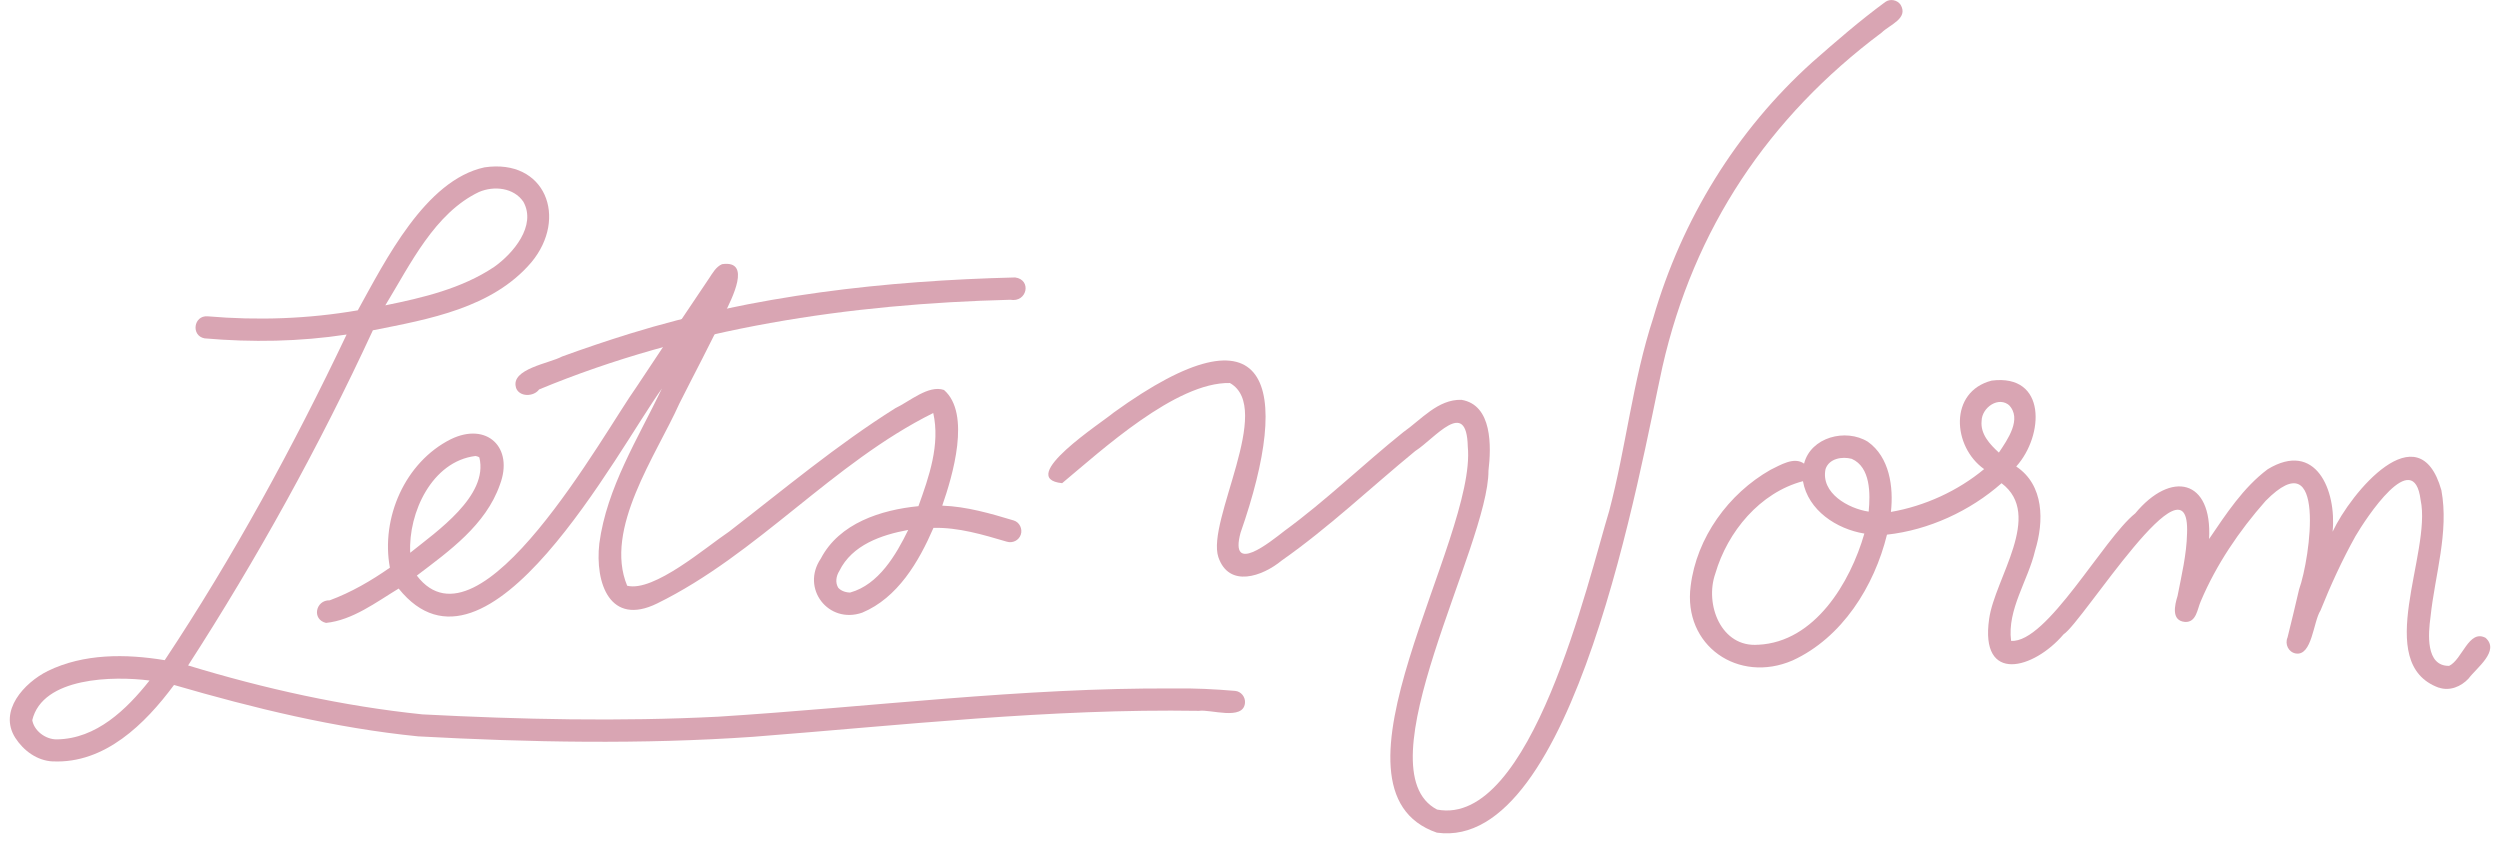
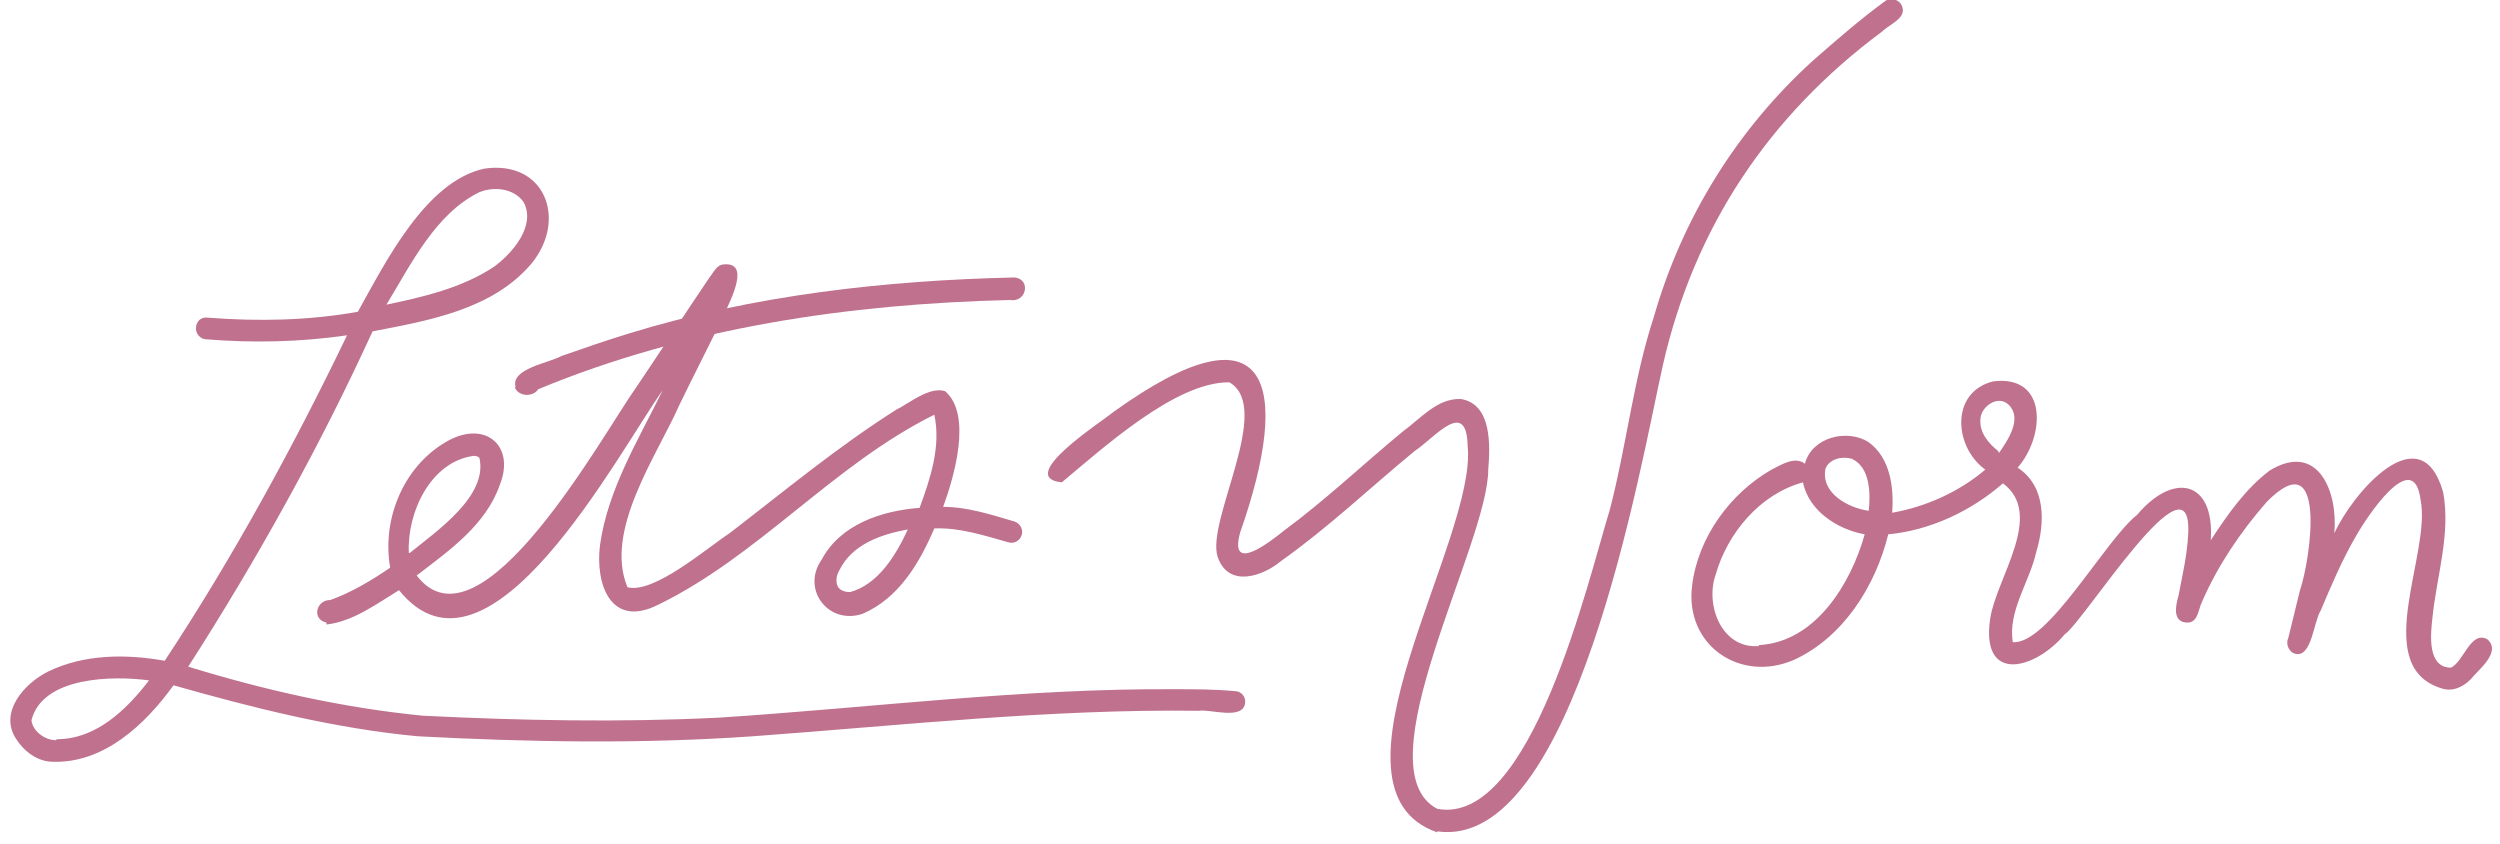
- <svg xmlns="http://www.w3.org/2000/svg" viewBox="0 0 255 86" role="img" aria-label="Let's Worm">
-   <path d="M5.38 77.665C3.781 77.589 2.406 76.573 1.557 75.257C-0.179 72.511 2.466 69.644 4.865 68.445C8.548 66.647 12.834 66.685 16.802 67.338C23.819 56.768 29.905 45.572 35.354 34.122C30.564 34.854 25.688 34.934 20.867 34.513C19.462 34.251 19.742 32.157 21.171 32.264C26.298 32.704 31.455 32.525 36.495 31.653C39.295 26.605 43.373 18.379 49.416 17.07C55.631 16.153 57.962 22.228 54.202 26.753C50.231 31.418 43.751 32.559 38.033 33.69C32.588 45.477 26.218 56.995 19.185 67.876C26.972 70.247 35.006 72.033 43.092 72.867C53.145 73.387 63.21 73.611 73.244 73.103C88.792 72.12 104.199 70.129 119.789 70.224C121.854 70.19 123.919 70.296 125.977 70.47C126.59 70.52 127.049 71.1 126.988 71.707C126.818 73.535 123.43 72.321 122.297 72.507C107.079 72.26 91.933 73.979 76.81 75.154C65.442 75.943 54.009 75.723 42.653 75.109C34.187 74.263 25.9 72.238 17.749 69.867C14.805 73.842 10.689 77.908 5.38 77.661V77.665ZM5.809 75.416C9.825 75.359 12.899 72.378 15.252 69.412C11.599 68.942 4.323 69.041 3.285 73.478C3.285 73.444 3.277 73.41 3.277 73.376C3.277 73.364 3.277 73.349 3.274 73.334C3.399 74.517 4.653 75.442 5.809 75.416ZM39.333 31.088C39.322 31.107 39.314 31.126 39.303 31.145C43.141 30.367 47.105 29.431 50.402 27.227C52.342 25.858 54.744 23.025 53.384 20.579C52.395 19.13 50.383 18.933 48.863 19.581C44.335 21.735 41.845 26.973 39.337 31.088H39.333Z" fill="#D9A5B3" />
-   <path d="M33.259 63.538C31.781 63.193 32.186 61.194 33.634 61.232C35.82 60.424 37.863 59.233 39.769 57.902C38.833 52.835 41.304 47.154 45.972 44.806C49.659 43.001 52.437 45.644 50.985 49.452C49.545 53.548 45.843 56.188 42.516 58.71C48.977 67.198 61.63 44.063 64.904 39.496C67.355 35.776 69.841 32.082 72.327 28.388C72.68 27.853 73.039 27.208 73.646 26.947C76.745 26.491 74.585 30.553 73.945 31.911C72.479 35.036 70.845 38.078 69.296 41.161C66.95 46.406 61.569 53.961 63.971 59.745C66.696 60.42 72.028 55.785 74.366 54.227C79.936 49.926 85.362 45.379 91.331 41.632C92.759 40.964 94.703 39.231 96.287 39.777C99.061 42.185 97.162 48.561 96.109 51.576C98.61 51.667 101.028 52.376 103.407 53.089C103.998 53.271 104.313 53.95 104.124 54.526C103.926 55.122 103.286 55.433 102.695 55.251C100.228 54.526 97.795 53.791 95.215 53.84C93.718 57.299 91.569 60.974 87.947 62.491C84.491 63.697 81.66 60.007 83.725 56.973C85.609 53.362 89.872 52.004 93.68 51.629C94.764 48.621 95.912 45.348 95.192 42.128C84.919 47.229 77.31 56.506 67.026 61.554C62.217 63.913 60.675 59.48 61.13 55.44C61.891 49.74 65.074 44.734 67.518 39.629C62.986 45.921 49.731 71.324 40.663 60.033C38.371 61.421 35.953 63.268 33.24 63.538H33.259ZM86.727 60.435C89.618 59.631 91.399 56.605 92.638 54.052C89.91 54.557 86.912 55.577 85.612 58.239C85.283 58.759 85.18 59.423 85.499 59.95C85.821 60.31 86.332 60.45 86.802 60.439H86.727V60.435ZM41.842 56.381C44.528 54.219 49.856 50.575 48.894 46.657C48.913 46.672 48.932 46.683 48.95 46.698C48.784 46.547 48.549 46.513 48.333 46.494C48.356 46.494 48.374 46.497 48.397 46.501C48.397 46.501 48.401 46.501 48.484 46.513C44.059 47.066 41.641 52.296 41.842 56.377V56.381Z" fill="#D9A5B3" />
-   <path d="M52.63 39.523C52.065 37.623 56.086 37.054 57.325 36.367C59.614 35.533 61.918 34.756 64.24 34.035C76.924 30.113 90.315 28.627 103.547 28.3C105.26 28.532 104.768 30.887 103.051 30.576C86.67 30.993 70.178 33.424 54.987 39.724C54.449 40.486 52.937 40.52 52.622 39.523H52.63Z" fill="#D9A5B3" />
-   <path d="M146.564 84.932C133.908 80.574 150.664 55.069 149.713 45.534C149.596 40.498 146.356 44.73 144.351 46.008C139.812 49.733 135.549 53.798 130.729 57.177C128.781 58.789 125.355 60.011 124.271 56.825C123.051 53.131 129.967 41.612 125.45 39.068C119.955 38.946 112.312 45.978 108.337 49.285C103.532 48.796 112.483 43.042 113.589 42.087C129.565 30.542 131.816 39.238 126.534 54.344C125.374 58.672 129.52 55.315 131.009 54.155C135.253 51.056 139.061 47.351 143.131 44.085C144.961 42.807 146.667 40.714 149.069 40.782C152.229 41.305 152.116 45.545 151.824 48.014C151.85 55.622 138.792 78.522 146.583 82.576C156.193 84.401 161.987 59.188 164.139 52.114C165.86 45.602 166.53 38.848 168.63 32.434C171.547 22.384 177.095 13.335 184.856 6.341C187.269 4.221 189.702 2.109 192.294 0.205C192.794 -0.156 193.518 -0.015 193.863 0.489C194.689 1.889 192.73 2.53 191.934 3.322C180.365 11.966 172.768 23.343 169.569 37.41C167.292 47.757 160.592 86.874 146.568 84.932H146.564Z" fill="#D9A5B3" />
-   <path d="M248.744 70.141C241.976 67.649 248.058 56.4 246.903 50.999C246.201 45.413 241.321 52.873 240.256 54.693C238.896 57.132 237.728 59.684 236.69 62.271C235.948 63.42 235.838 66.959 234.151 66.651C233.42 66.515 233.033 65.696 233.329 65.02C233.735 63.39 234.129 61.751 234.508 60.113C235.656 56.919 237.334 44.772 231.097 51.087C228.38 54.162 226.054 57.606 224.481 61.323C224.117 62.13 224.045 63.488 222.878 63.439C221.442 63.318 221.817 61.736 222.113 60.777C222.522 58.668 223.033 56.555 223.079 54.401C223.431 45.648 212.423 63.484 210.487 64.698C207.444 68.278 201.927 69.788 202.893 63.128C203.458 59.013 208.467 52.528 204.159 49.289C200.953 52.122 196.731 54.067 192.472 54.534C191.176 59.802 187.899 65.047 182.847 67.364C177.315 69.761 171.638 65.859 172.449 59.76C173.056 54.834 176.311 50.351 180.593 47.92C181.574 47.449 182.991 46.547 184.014 47.29C184.708 44.578 188.27 43.672 190.513 45.052C192.741 46.619 193.154 49.687 192.874 52.217C196.315 51.621 199.695 50.081 202.381 47.848C199.149 45.564 198.766 39.948 203.154 38.821C208.782 38.112 208.494 44.434 205.655 47.582C208.513 49.482 208.494 53.191 207.58 56.153C206.872 59.206 204.712 62.172 205.132 65.369C208.778 65.62 214.553 54.951 217.793 52.365C221.446 47.958 225.667 48.856 225.326 54.978C227.065 52.422 228.805 49.733 231.309 47.859C236.205 44.893 238.342 50.006 237.926 54.234C239.775 50.271 246.721 41.886 249.021 50.002C249.817 54.276 248.35 58.706 247.914 62.916C247.679 64.611 247.391 67.956 249.813 67.918C251.158 67.273 251.817 64.156 253.526 65.058C255.023 66.39 252.598 68.127 251.798 69.207C251.025 70.042 249.862 70.516 248.752 70.133L248.744 70.141ZM179.354 65.764C185.11 65.479 188.721 59.438 190.165 54.424C187.338 53.965 184.427 52.065 183.901 49.08C179.52 50.241 176.205 54.23 174.962 58.509C173.859 61.638 175.549 66.079 179.354 65.76V65.764ZM190.604 52.186C190.778 50.381 190.813 47.65 188.876 46.801C187.891 46.539 186.568 46.763 186.205 47.844C185.697 50.294 188.531 51.875 190.604 52.186ZM203.886 46.164C204.761 44.851 206.3 42.697 204.882 41.286C204.901 41.301 204.92 41.313 204.935 41.328C204.958 41.351 204.977 41.37 205 41.392C203.874 40.342 202.143 41.571 202.124 42.936C201.987 44.279 202.969 45.325 203.886 46.164Z" fill="#D9A5B3" />
+ <svg xmlns="http://www.w3.org/2000/svg" id="Layer_1" version="1.1" viewBox="0 0 255 86">
+   <defs>
+     <style>
+       .st0 {
+         fill: #bf718e;
+       }
+     </style>
+   </defs>
+   <path class="st0" d="M5.4,77.7c-1.6,0-3-1.1-3.8-2.4-1.7-2.7.9-5.6,3.3-6.8,3.7-1.8,8-1.8,11.9-1.1,7-10.6,13.1-21.8,18.6-33.2-4.8.7-9.7.8-14.5.4-1.4-.3-1.1-2.4.3-2.2,5.1.4,10.3.3,15.3-.6,2.8-5,6.9-13.3,12.9-14.6,6.2-.9,8.5,5.2,4.8,9.7-4,4.7-10.5,5.8-16.2,6.9-5.4,11.8-11.8,23.3-18.8,34.2,7.8,2.4,15.8,4.2,23.9,5,10.1.5,20.1.7,30.2.2,15.5-1,31-3,46.5-2.9,2.1,0,4.1,0,6.2.2.6,0,1.1.6,1,1.2-.2,1.8-3.6.6-4.7.8-15.2-.2-30.4,1.5-45.5,2.6-11.4.8-22.8.6-34.2,0-8.5-.8-16.8-2.9-24.9-5.2-2.9,4-7.1,8-12.4,7.8h0ZM5.8,75.4c4,0,7.1-3,9.4-6-3.7-.5-10.9-.4-12,4.1,0,0,0,0,0-.1s0,0,0,0c.1,1.2,1.4,2.1,2.5,2.1ZM39.3,31.1s0,0,0,0c3.8-.8,7.8-1.7,11.1-3.9,1.9-1.4,4.3-4.2,3-6.6-1-1.4-3-1.6-4.5-1-4.5,2.2-7,7.4-9.5,11.5h0Z" />
+   <path class="st0" d="M33.3,63.5c-1.5-.3-1.1-2.3.4-2.3,2.2-.8,4.2-2,6.1-3.3-.9-5.1,1.5-10.7,6.2-13.1,3.7-1.8,6.5.8,5,4.6-1.4,4.1-5.1,6.7-8.5,9.3,6.5,8.5,19.1-14.6,22.4-19.2,2.5-3.7,4.9-7.4,7.4-11.1.4-.5.7-1.2,1.3-1.4,3.1-.5.9,3.6.3,5-1.5,3.1-3.1,6.2-4.6,9.3-2.3,5.2-7.7,12.8-5.3,18.6,2.7.7,8.1-4,10.4-5.5,5.6-4.3,11-8.8,17-12.6,1.4-.7,3.4-2.4,5-1.9,2.8,2.4.9,8.8-.2,11.8,2.5,0,4.9.8,7.3,1.5.6.2.9.9.7,1.4-.2.6-.8.9-1.4.7-2.5-.7-4.9-1.5-7.5-1.4-1.5,3.5-3.6,7.1-7.3,8.7-3.5,1.2-6.3-2.5-4.2-5.5,1.9-3.6,6.1-5,10-5.3,1.1-3,2.2-6.3,1.5-9.5-10.3,5.1-17.9,14.4-28.2,19.4-4.8,2.4-6.4-2.1-5.9-6.1.8-5.7,3.9-10.7,6.4-15.8-4.5,6.3-17.8,31.7-26.9,20.4-2.3,1.4-4.7,3.2-7.4,3.5h0ZM86.7,60.4c2.9-.8,4.7-3.8,5.9-6.4-2.7.5-5.7,1.5-7,4.2-.3.5-.4,1.2-.1,1.7.3.4.8.5,1.3.5h0ZM41.8,56.4c2.7-2.2,8-5.8,7.1-9.7,0,0,0,0,0,0-.2-.2-.4-.2-.6-.2,0,0,0,0,0,0,0,0,0,0,0,0-4.4.6-6.8,5.8-6.6,9.9h0Z" />
+   <path class="st0" d="M52.6,39.5c-.6-1.9,3.5-2.5,4.7-3.2,2.3-.8,4.6-1.6,6.9-2.3,12.7-3.9,26.1-5.4,39.3-5.7,1.7.2,1.2,2.6-.5,2.3-16.4.4-32.9,2.8-48.1,9.1-.5.8-2,.8-2.4-.2h0Z" />
+   <path class="st0" d="M146.6,84.9c-12.7-4.4,4.1-29.9,3.1-39.4-.1-5-3.4-.8-5.4.5-4.5,3.7-8.8,7.8-13.6,11.2-1.9,1.6-5.4,2.8-6.5-.4-1.2-3.7,5.7-15.2,1.2-17.8-5.5-.1-13.1,6.9-17.1,10.2-4.8-.5,4.1-6.2,5.3-7.2,16-11.5,18.2-2.8,12.9,12.3-1.2,4.3,3,1,4.5-.2,4.2-3.1,8.1-6.8,12.1-10.1,1.8-1.3,3.5-3.4,5.9-3.3,3.2.5,3,4.8,2.8,7.2,0,7.6-13,30.5-5.2,34.6,9.6,1.8,15.4-23.4,17.6-30.5,1.7-6.5,2.4-13.3,4.5-19.7,2.9-10.1,8.5-19.1,16.2-26.1,2.4-2.1,4.8-4.2,7.4-6.1.5-.4,1.2-.2,1.6.3.8,1.4-1.1,2-1.9,2.8-11.6,8.6-19.2,20-22.4,34.1-2.3,10.3-9,49.5-23,47.5h0Z" />
+   <path class="st0" d="M248.7,70.1c-6.8-2.5-.7-13.7-1.8-19.1-.7-5.6-5.6,1.9-6.6,3.7-1.4,2.4-2.5,5-3.6,7.6-.7,1.1-.9,4.7-2.5,4.4-.7-.1-1.1-1-.8-1.6.4-1.6.8-3.3,1.2-4.9,1.1-3.2,2.8-15.3-3.4-9-2.7,3.1-5,6.5-6.6,10.2-.4.8-.4,2.2-1.6,2.1-1.4-.1-1.1-1.7-.8-2.7.4-2.1.9-4.2,1-6.4.4-8.8-10.7,9.1-12.6,10.3-3,3.6-8.6,5.1-7.6-1.6.6-4.1,5.6-10.6,1.3-13.8-3.2,2.8-7.4,4.8-11.7,5.2-1.3,5.3-4.6,10.5-9.6,12.8-5.5,2.4-11.2-1.5-10.4-7.6.6-4.9,3.9-9.4,8.1-11.8,1-.5,2.4-1.4,3.4-.6.7-2.7,4.3-3.6,6.5-2.2,2.2,1.6,2.6,4.6,2.4,7.2,3.4-.6,6.8-2.1,9.5-4.4-3.2-2.3-3.6-7.9.8-9,5.6-.7,5.3,5.6,2.5,8.8,2.9,1.9,2.8,5.6,1.9,8.6-.7,3.1-2.9,6-2.4,9.2,3.6.3,9.4-10.4,12.7-13,3.7-4.4,7.9-3.5,7.5,2.6,1.7-2.6,3.5-5.2,6-7.1,4.9-3,7,2.1,6.6,6.4,1.8-4,8.8-12.3,11.1-4.2.8,4.3-.7,8.7-1.1,12.9-.2,1.7-.5,5,1.9,5,1.3-.6,2-3.8,3.7-2.9,1.5,1.3-.9,3.1-1.7,4.1-.8.8-1.9,1.3-3,.9h0ZM179.4,65.8c5.8-.3,9.4-6.3,10.8-11.3-2.8-.5-5.7-2.4-6.3-5.3-4.4,1.2-7.7,5.2-8.9,9.4-1.1,3.1.6,7.6,4.4,7.3h0ZM190.6,52.2c.2-1.8.2-4.5-1.7-5.4-1-.3-2.3,0-2.7,1-.5,2.5,2.3,4,4.4,4.3ZM203.9,46.2c.9-1.3,2.4-3.5,1-4.9,0,0,0,0,0,0,0,0,0,0,0,0-1.1-1.1-2.9.2-2.9,1.5-.1,1.3.8,2.4,1.8,3.2Z" />
</svg>
